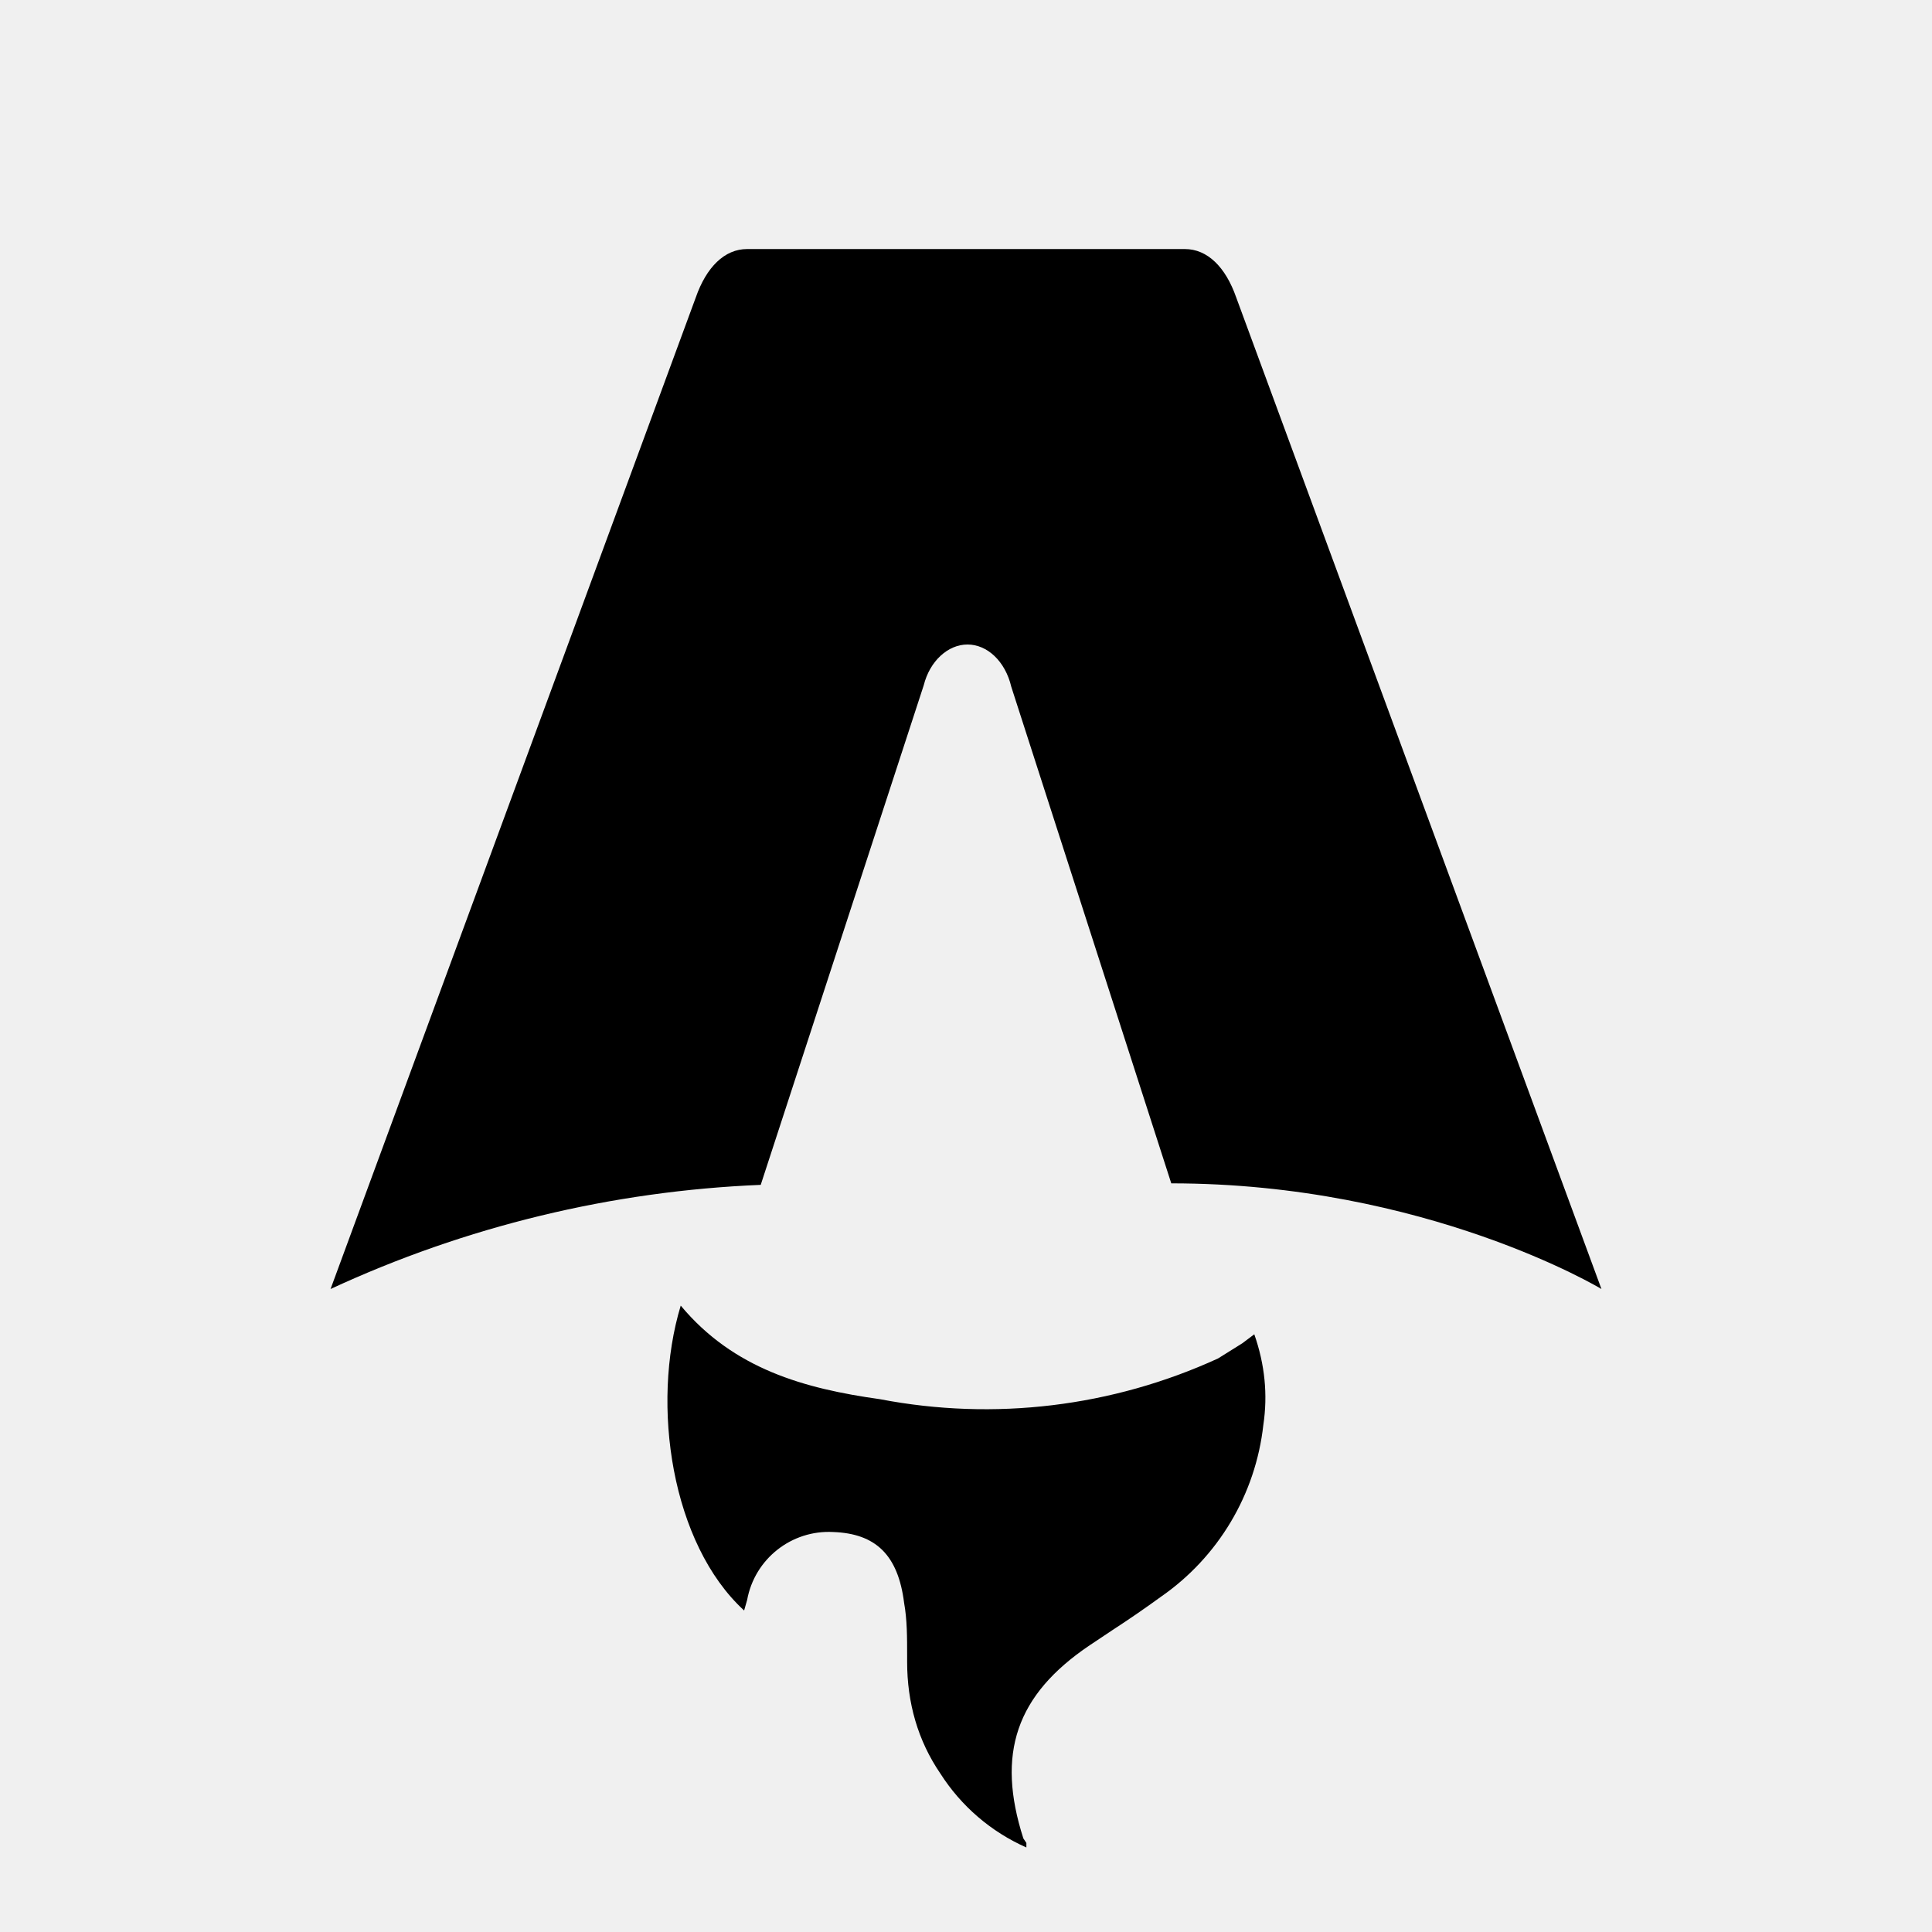
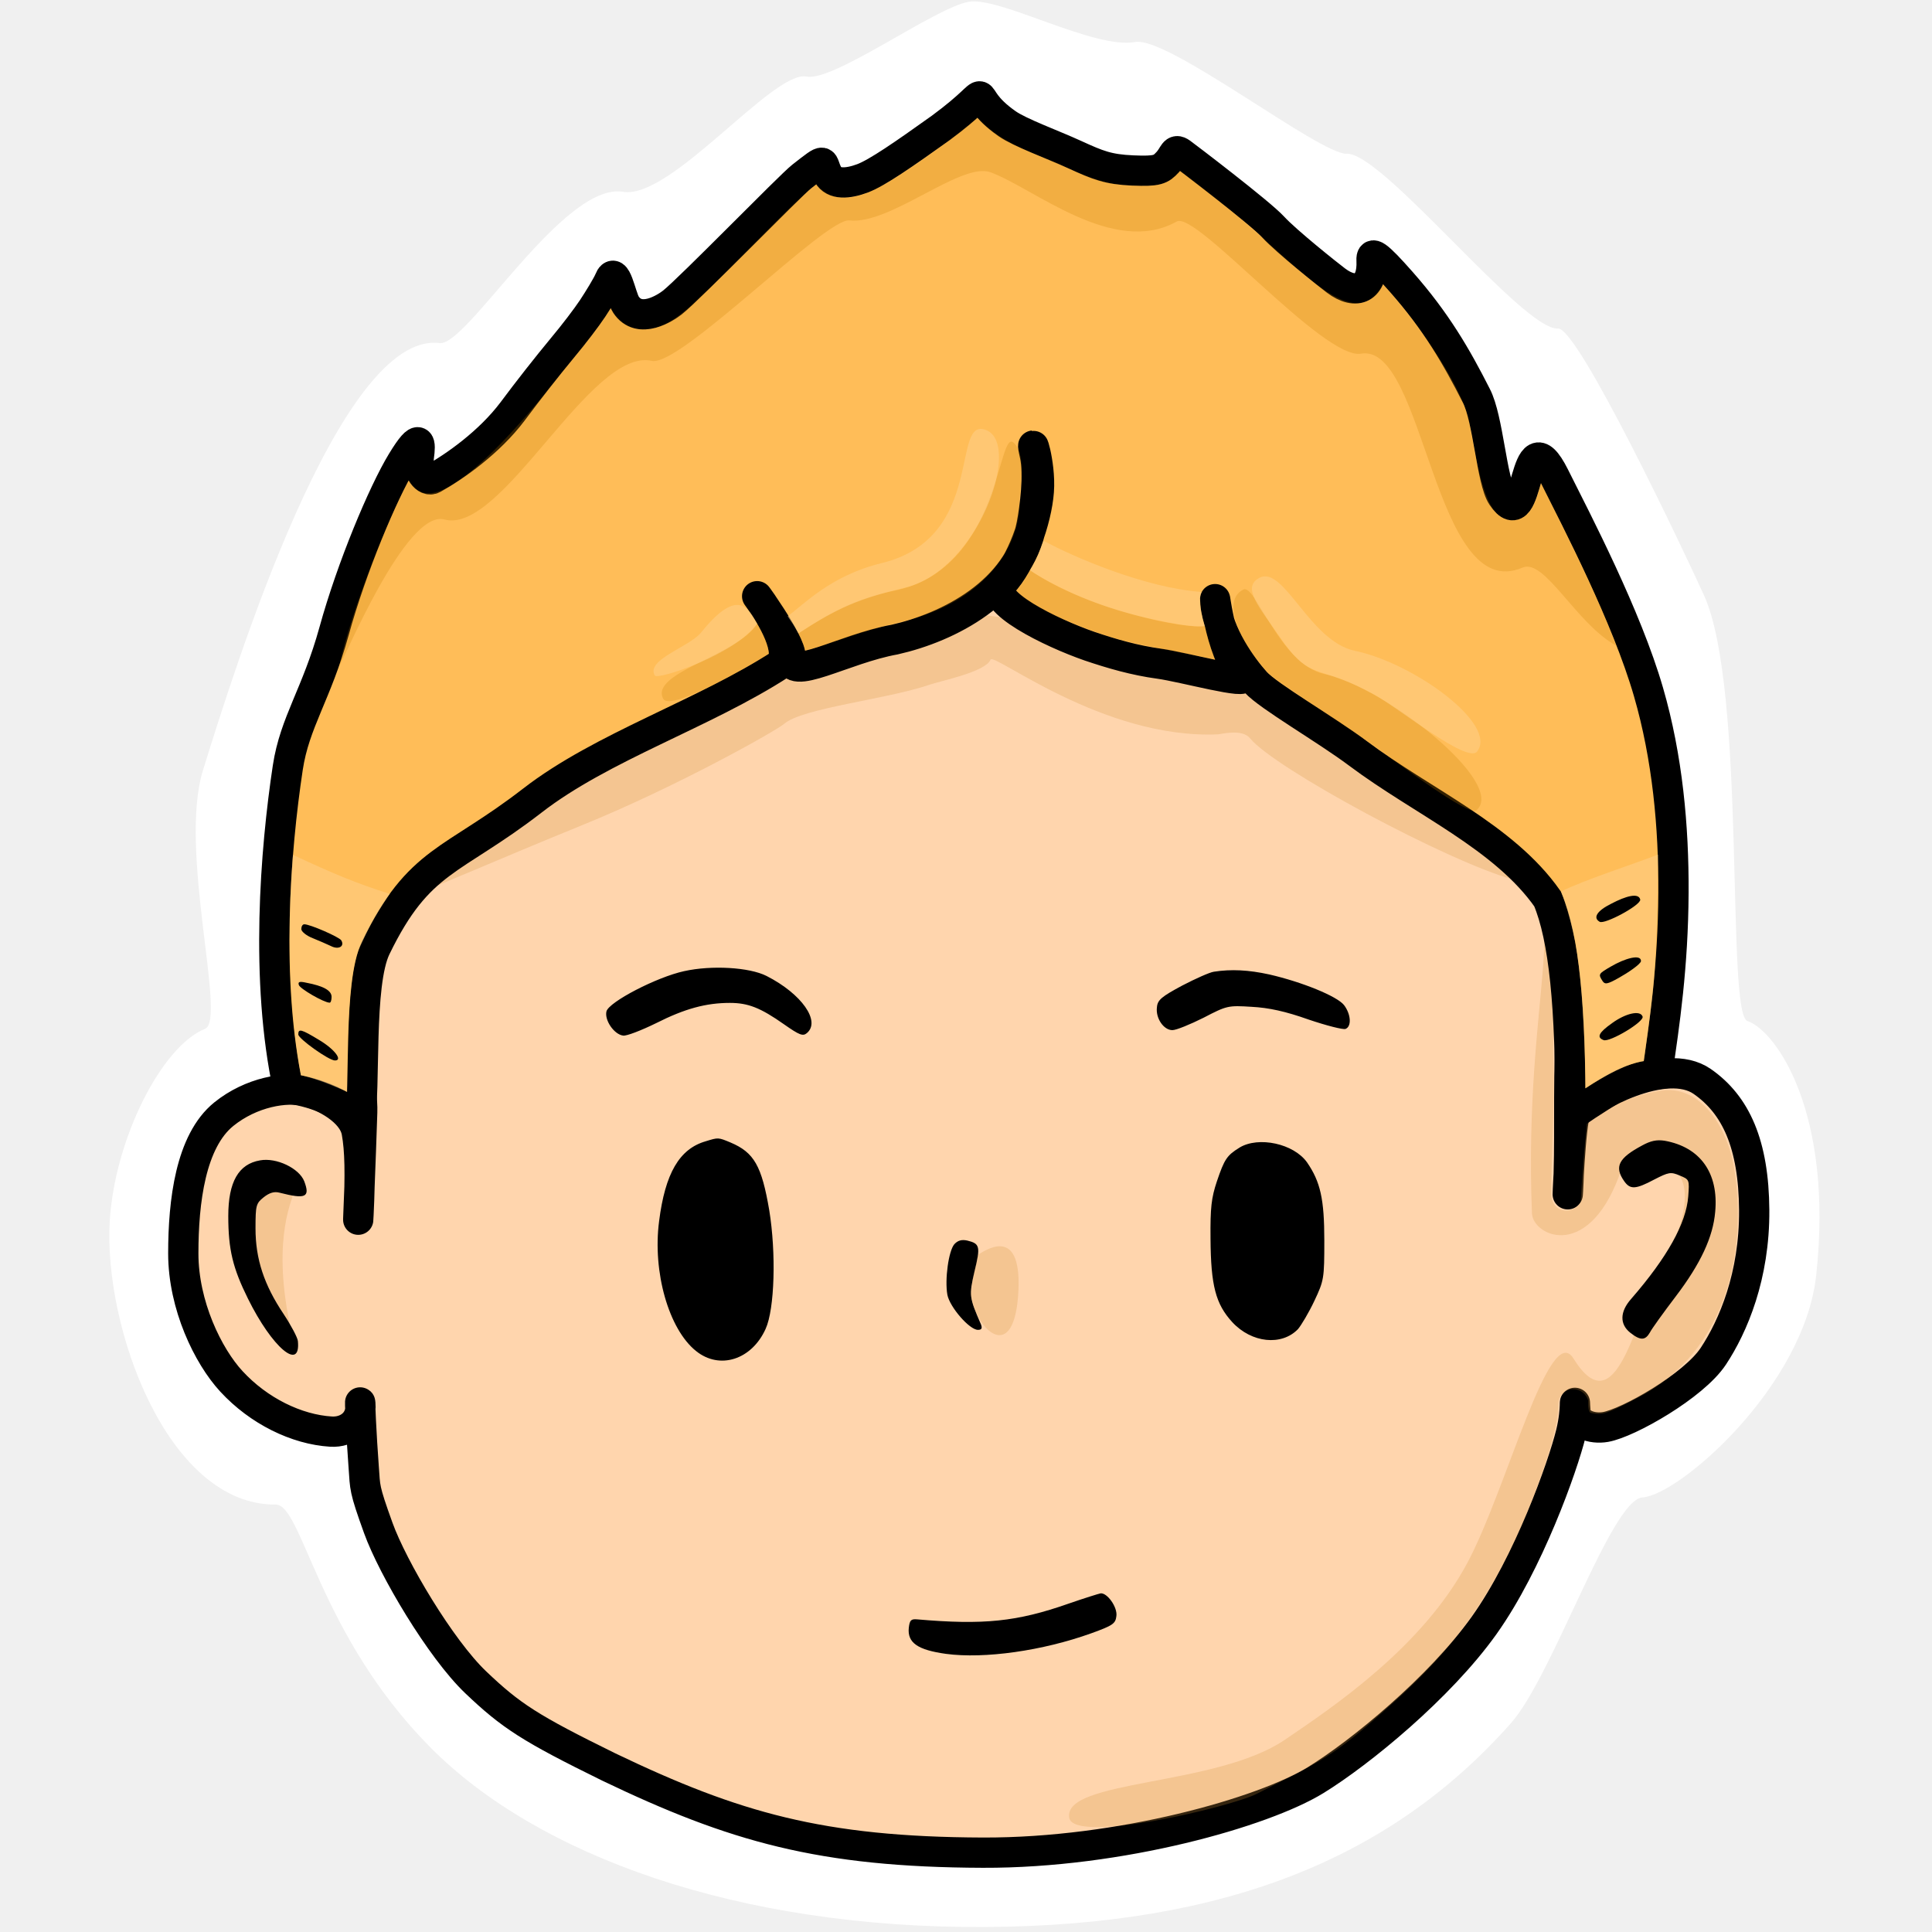
- <svg xmlns="http://www.w3.org/2000/svg" fill="none" viewBox="0 0 128 128">
-   <path d="M50.4 78.5a75.1 75.1 0 0 0-28.5 6.9l24.2-65.7c.7-2 1.9-3.2 3.4-3.2h29c1.5 0 2.7 1.2 3.4 3.2l24.2 65.7s-11.6-7-28.5-7L67 45.5c-.4-1.7-1.6-2.8-2.9-2.8-1.3 0-2.5 1.1-2.9 2.7L50.4 78.5Zm-1.1 28.2Zm-4.2-20.2c-2 6.6-.6 15.8 4.2 20.2a17.5 17.5 0 0 1 .2-.7 5.5 5.5 0 0 1 5.7-4.5c2.8.1 4.3 1.5 4.7 4.7.2 1.1.2 2.3.2 3.5v.4c0 2.7.7 5.2 2.2 7.4a13 13 0 0 0 5.7 4.9v-.3l-.2-.3c-1.8-5.6-.5-9.5 4.4-12.8l1.5-1a73 73 0 0 0 3.2-2.2 16 16 0 0 0 6.8-11.4c.3-2 .1-4-.6-6l-.8.6-1.6 1a37 37 0 0 1-22.4 2.7c-5-.7-9.7-2-13.2-6.2Z" />
-   <style>
-         path { fill: #000; }
-         @media (prefers-color-scheme: dark) {
-             path { fill: #FFF; }
-         }
-     </style>
+ <svg xmlns="http://www.w3.org/2000/svg" version="1.0" viewBox="0 0 1080 1080">
+   <path fill="#fff" d="M551.39 1077.2c132.8-.85 225.93-37.98 293.2-113.9 23.52-26.52 56.04-125.1 73.6-126.23 20.57-1.34 90.3-62.04 97.07-124.17 9.84-90.45-22.16-136.55-38.45-142.15-12.12-4.17-.36-185.22-24.25-237.93-11.88-26.2-70.55-149.9-81.58-149.15-19.43 1.32-98.1-98.7-118.18-97.73-14.74.7-99.8-65.8-118.22-62.46C611.52 27.67 558.8-2.05 541.53 1 522.48 4.36 466 45.83 450.88 42.8c-18.65-3.75-75.77 68.87-102.5 64.42-33.6-5.6-87.33 86.52-102.62 84.57-55.92-7.14-114.6 181.98-132.24 238.6-14.01 44.98 13.37 139.8 1.09 144.74-24.39 9.8-50.43 61.67-53.25 107.27-3.65 59.15 32.14 159.11 92.76 158.66 14.85-.12 23.56 72.06 86.2 135.48 59.88 60.62 171.82 101.56 311.07 100.67z" />
+   <path fill="#ffd5ad" stroke="#000" stroke-width="16.92" d="M783.57 353.27c74.09 64.98 100.62 77.1 94.43 222.58-1.56 36.54-.06 64.74-1.48 89.65-.76 13.35 1.47-40.37 4.23-43.13 8.62-8.64 50.04-32.25 70.8-17.83 18.84 13.09 28.8 35.1 29.06 71.9.25 36.8-11.78 64.97-22.87 81.72-10.93 16.52-47.47 37.3-60.26 39.53-7.68 1.34-16.22-1.8-16.76-8.26-.98-11.54.91-2.31-2.55 11.76-4.57 18.61-23.77 72.66-48.55 107.43-24.78 34.76-69.21 71.12-94.13 86.46-29 17.85-109 40.83-186 40.57-90.56-.3-139.15-14.31-209.12-47.86-44.07-21.65-54.73-28.59-74.44-47.37-19.7-18.78-46.35-63.78-54.47-86.28-8.12-22.5-7.26-22.23-8.15-34-1.25-16.36-2.38-40.97-1.87-35.43.91 9.8-6.92 16.15-16.42 15.57-19.26-1.19-40.36-11.5-55.66-28.08-13.12-14.21-26.9-42.6-26.9-71.53s4.03-62.8 22.67-77.86c15.18-12.26 34.78-15.72 46.35-12.68 9.4 2.46 25.74 10.74 27.92 22.67 1.83 10.04 2.08 23.53 1 46.13-.71 15.11 1.33-32.45 2.07-57.19.45-14.65-5.12-19.95-4.7-52.26.43-32.32 11.31-83.32 20.02-96.1 97.86-158.47 429.32-232.41 565.78-120.11z" />
+   <path fill="#d2943c" d="M597.71 1016.15c2.45 14.81 90.12-5.94 104.84-13.41 36.88-18.71 42.36-20.6 73.14-48.05 30.32-27.03 61.04-58.54 86.84-132.64 3.87-11.12 8.9-27.7 8.56-36.75-.18-5 4.03-8.58 7.68-8.7 7.15-.26 9 5.94 9.01 6.34.06 2.43-.13 6.52 1.66 6.88 6.32 1.26 8.1.95 25.9-8.33 58.19-30.3 60.13-97.53 53.5-131.46-3.92-20.02-18.46-44.58-41.69-40.18-24.73 4.68-32.93 13.64-40.1 18.33-.97 8.3-2.9 32.75-3.37 42.96-.1 2.54-4.25 5.83-8.64 5.57-5.91-.44-7.83-5.57-7.88-8.7-.22-16.33 2.14-52.97 1.15-76.76-1.27-30.35 15.97-100.38 6.46-108.64-7.5-6.5-119.66-103.03-163.61-116.22-25.44-7.63-276.65-33.06-206.52-34.81 71.84-1.8-181.14 84.96-188.74 91.1-14.58 11.78-92.54 52.68-108.22 75.7-15.2 22.31 22.97 1.44 117.74-37.1 53.22-21.63 108.65-52.91 112.9-56.63 10.13-8.88 57.36-13.7 80.93-21.78 7.03-2.4 31.6-7.24 34.47-14.12 1.75-4.2 62.78 44.52 126.96 41.75 2.07-.09 13.7-3.26 18.12 2.22 13.5 16.72 110.75 69.08 147.44 79.06 34.48 9.4 5.31 63.58 10.13 186.48.5 12.9 32.9 27.88 50.45-25.87 1.1-3.37 62.08-18.09 20.58 59.43-13.19 24.63-23.8 86.31-47.84 47.57-13.42-21.63-37.25 73.1-59.36 114.39-25.13 46.9-74.36 80.03-102 98.8-38.63 26.22-124.04 22.1-120.49 43.57zM144.7 671.9c1.92-1.95 5.24-5.5 9.73-5.44 1.36-.05 7.16 1.74 9 1.85 1.47.19-11.88 21.4-1.5 71.62-6.66-10.58-7.36-11.46-9.42-15.44-1.14-2.18-9.8-15.5-9.64-38.25.03-4 .04-12.54 1.83-14.35z" opacity=".25" />
+   <path d="M597.34 896.44c-28.93 10.15-47.53 12-84.58 8.8-3.56-.34-4.23.5-4.74 4.73-.85 8.3 4.9 12.35 20.8 14.55 21.5 2.88 53.97-1.7 81.21-11.5 12.18-4.4 13.54-5.42 14.04-9.65.68-4.9-5.07-13.02-8.8-12.68-1 .17-9.13 2.7-17.93 5.75zM533.48 695.52c-3.21 3.73-5.41 19.63-3.9 28.26 1.36 6.93 12.36 19.62 17.1 19.62 2.03 0 2.53-.85 1.69-3.05-6.6-15.22-6.77-16.07-3.56-29.77 3.39-13.87 2.88-15.4-4.06-17.09-3.04-.67-5.24-.17-7.27 2.03zM394.5 637.98c-14.73 4.23-22.68 17.94-26.06 44.67-3.72 28.42 5.41 60.4 20.64 72.57 13.2 10.66 31.13 4.9 38.9-12.35 5.08-11.16 5.93-42.46 2.04-66.31-4.23-24.87-8.46-32.32-21.66-37.9-6.93-2.87-6.76-2.87-13.87-.68zM692.93 641.5c-7.1 4.39-8.46 6.42-12.7 18.94-3.04 9.13-3.71 14.55-3.54 31.97.17 26.23 2.87 36.55 12.18 46.7 10.82 11.67 27.57 13.36 36.7 3.89 1.87-2.2 6.1-9.3 9.14-15.74 5.42-11.5 5.59-12.52 5.59-33.83 0-23.18-2.2-32.82-9.65-43.65-7.44-10.49-27.06-14.72-37.72-8.29zM382.5 542.86c-15.57 3.39-42.13 17.26-43.49 22.5-1.18 4.9 4.23 12.86 9.3 13.54 1.87.34 10.16-2.88 18.45-6.94 16.07-8.12 27.91-11.33 41.28-11.33 10.15 0 17.08 2.7 30.28 12 8.46 5.93 10.49 6.77 12.69 4.91 7.95-6.6-2.88-21.99-22.5-31.97-9.65-4.9-30.8-6.09-46.02-2.7zM678.55 543.2c-2.37.34-10.32 3.9-17.77 7.78-11.33 6.1-13.7 7.95-14.04 12.01-.84 6.1 3.72 12.86 8.63 12.86 2.2 0 9.98-3.21 17.43-6.93 13.02-6.77 13.7-6.94 26.9-6.1 9.64.51 18.94 2.54 31.8 7.11 9.98 3.38 19.28 5.75 20.64 5.25 3.55-1.36 3.04-8.3-.85-13.37-3.89-4.9-23.34-12.86-41.78-17.09-11.5-2.53-21.32-3.04-30.96-1.52zM917.86 640.39c-13.03 6.94-15.57 11.84-9.99 19.8 3.39 4.9 6.43 4.73 16.92-.85 7.95-4.06 9.14-4.4 14.21-2.2 5.42 2.2 5.42 2.37 4.74 11.67-1.18 15.06-11.67 34-31.97 57.35-6.26 7.1-6.43 14.04-.51 18.78 5.75 4.57 8.46 4.4 11 0 1.01-2.03 7.6-11.17 14.54-20.3 13.88-18.27 20.81-33.16 22-47.2 2.03-21.66-8.3-36.2-28.26-39.76-4.4-.67-7.78 0-12.68 2.7zM145.38 648.65c-12.01 2.03-17.77 12.01-17.77 31.13 0 18.77 2.54 29.1 11 46.18 13.53 27.4 29.6 40.94 27.91 23.69-.16-1.87-3.72-8.63-7.95-15.06-11-16.41-15.73-30.8-15.73-47.88 0-13.02.34-14.04 4.57-17.42 3.21-2.54 5.92-3.39 8.96-2.54 14.55 3.72 17.1 2.54 13.7-6.43-2.87-7.27-15.56-13.36-24.7-11.67z" />
+   <path fill="#ffbd58" stroke="#000" stroke-width="16.92" d="M562.92 69.12c7.29 5.11 25.06 11.46 38 17.38 12.95 5.92 18.53 8.2 32.32 8.8 13.79.6 15.65-.5 19.45-4.57 3.8-4.06 3.58-8.13 7.62-5.24 2.06 1.47 44.07 33.4 51.42 41.44 7.36 8.04 31.12 26.93 35.08 29.9 11.45 8.64 20.67 4.34 19.9-11.29-.26-5.35 2.78-3.64 16.59 12.02 19.57 22.18 30.87 41.75 41.95 63.6 6.76 12.97 8.57 47.65 14.45 56.33 15.8 23.67 11.12-47.4 29.2-11.33 12.79 25.53 40.4 78.49 52.61 120.63 10.64 36.7 14.17 75.38 13.97 112.27-.22 40.98-4.94 73.03-9.17 101.46-14.1 1.74-20.89 4.86-48.51 23.63.31-61.56-3.52-99.82-12.68-121.62-24.37-34.8-69.82-54.27-105.9-81.3-18.16-13.6-50.11-31.93-57.32-39.92-7.77-8.62-21.04-27.2-22.46-43.98-1.06-12.48 2.02 26.89 15.05 40.7 5.06 5.35-33.42-5.25-46.29-6.99-13.96-1.88-26.78-5.64-39.08-9.8-21.77-7.55-58.16-25.36-48.97-34.98 10.9-11.42 19.37-35.57 20.55-51.65 1.19-16.07-5.48-34.77-2.25-20.38 2.5 11.12.07 29.5-1.74 38.98-7.2 37.64-46.6 57.53-76.54 64.3-28.88 5.2-59.49 24.26-58.27 9.75.7-8.24-23.52-40.58-17.8-32.81 4.3 5.83 18.75 27.44 12.66 36.6-43.24 28.09-100.12 46.24-139.16 76.47-44.92 34.77-63.36 32.4-87.54 82.27-9.91 20.45-5.5 78.82-9.1 97.51-6.04-10.44-30.1-18.29-39.81-18.58-13.14-60.41-7.21-133.7-.28-179.56 3.86-25.57 16.07-40.85 25.89-76.38 9.8-35.52 27.29-77.23 37.92-94.73 10.7-17.61 10.46-10.09 9.48-2.9-1.1 8.2 4.16 14.53 7.94 12.42 12.32-6.89 31.43-20.36 44.33-37.44a937.65 937.65 0 0 1 28.42-36.2c5.75-6.85 13.11-16.5 16.41-21.49 3.3-4.99 8.28-13.13 9.34-15.8 3.6-9.08 6.45 9.3 9.27 13.6 7.53 11.48 22.26 1.81 26.05-1.18 9.74-7.7 65.71-65.28 72.24-70.38 14.82-11.57 10.58-8.6 14.72-1 3.1 5.7 11.16 5.06 19.28 2.02 8.13-3.05 23.1-13.45 43.82-28.25 34.67-25.57 11.02-20.5 36.94-2.33z" />
+   <path fill="#ffd28e" d="M163.75 477.9c-3.41 41.78-2.08 88.22 4.44 123.11 10.18 2.48 18.03 5.93 25.88 9.34-.01-19.31.1-64.19 6.48-79.62 5.96-12.8 7.83-16.76 17.3-31.07-18.4-5.74-31.25-11.16-54.1-21.77zM872.6 498.34c14.49-7.02 41.42-15.55 54.24-20.63-.83 73.8-2.79 76.25-7.93 115.5-7.97.61-22.2 8.28-32.62 15.1-.06-10.43-.55-51.02-5.44-80.4-2.03-10.08-5-21.47-8.25-29.57z" opacity=".5" />
+   <path fill="#cc8100" d="M708.86 376.08c-16.38-17.86-26.16-40.37-13.81-46.52 6.93-3.46 20.2 42.02 45.64 47.3 32.72 6.78 102.05 60.92 84.65 76.12-4.2 3.66-44.33-26.68-57.86-36.49-13.01-9.43-54.5-35.92-58.62-40.4zM585.23 341.77c-6.12-3.45-11.35-5.83-17.1-11.61 4.2-5.22 3.36-3.8 7.68-11.41 32.19 22.24 89.11 33.6 97.7 31.06 1.85 7.43 1.52 7.28 5.72 18.98-7.23-2.06-45.32-8.34-60.13-13.23-11.52-3.82-27.57-10.23-33.87-13.79zM569.93 279.52c.77 26-19.72 57.08-65.2 67.83-26.56 6.28-37.6 11.85-54.62 16.3-1.2-4.35-1.46-4.81-3.85-9.55 11.32-7.24 27.88-18.77 53.63-23.9 59.58-11.9 57.7-91.35 66.8-82.7 7.78 7.39 2.96 28.09 3.24 32.02zM370.75 390.62c-7.8-14.64 41.92-24.35 52.51-41.98 3.16 5.48 6.18 11.42 6.48 16.85-4.68 2.87-54.74 33.09-58.99 25.13z" opacity=".25" />
+   <path fill="#cc8100" d="M546.38 65.88c11.46 11.93 23.52 17.01 44.9 25.45 20.79 10.27 32.54 12.63 44.15 12.4 19.33 1.23 19.98-5.17 24.26-8.12 26.02 19.7 33.9 26.59 46.61 37.83 18.2 16.07 39.14 37.48 54.2 36.03 5.67-.36 10.26-6.16 12.64-10.55 20.96 23.43 46.72 60.2 48.73 80.46 5.18 27.68 9.57 52.3 23.8 51.47 10.5-.62 13.03-10.68 15.73-20.7 8.88 18.16 31.94 63.07 42.02 90.75-22.38-12.25-39.92-48.96-52.32-43.61-49.74 21.44-54.57-125.81-90.24-119.58-20.88 3.65-92.26-79.95-103.03-73.9-35.55 19.98-80.64-19.21-104.3-27.55-16.4-5.78-56 29.59-78.71 26.95-13.26-1.54-94.66 82.05-110.43 78.52-34.32-7.7-83.54 97.5-115.94 88.67-21.62-5.9-56.62 79.67-58.78 81.79 6.62-31.06 27.52-82.72 38.85-103.57 6.56 11.14 16.59 8.01 28.84-.64 19.45-13.73 42.76-42.2 53.45-55.6 16.07-20.17 21.37-25.06 30.59-40.07 4.41 8.1 12.28 13.7 23.36 11.4 12-2.5 23.43-14.55 33.4-23.98 14.91-13.95 44.74-46.42 58.07-56.59 14.34 16.55 35.73 2.34 55.42-11a430.6 430.6 0 0 0 34.73-26.26z" class="UnoptimicedTransforms" opacity=".25" />
+   <path fill="#d2943c" d="M542.75 723.78c2.86 20.17 24.67 39.8 26.56-2.6 1.69-37.64-20.15-21.07-22.65-19.73-1 6.95-3.37 11.92-3.9 22.33z" opacity=".25" />
+   <path fill="#ffd28e" d="M715.27 355.86c-11.37-16.55-21.33-27.51-11.26-32.84 13.7-7.26 27.98 35.52 53.42 40.8 32.72 6.78 80.1 41.05 68.28 56.28-5.42 6.98-43.66-24.23-57.35-31.73-33.3-18.25-35.23-6.51-53.09-32.5zM575.8 318.84c2.94-5.31 4.14-7.06 7.5-16.6 16.6 9.09 57.01 26.47 88.5 28.69-2.3 4.4-.14 12.76 1.69 19.08-7.36 1.07-32.75-3.68-53.37-10.42-21.47-7.02-37.56-16.26-44.33-20.75zM506.06 328.45c-26.44 6.4-37.45 11.21-59.78 25.6-2.66-4.88-2.9-4.97-6-9.54 8.35-5.9 23.71-22.73 52.5-29.7 59.04-14.3 38.14-83.35 58.86-74.22 19.34 8.53-4.69 77.98-45.58 87.86zM366.06 377.64c-5.22-8.88 19.33-15.92 25.93-24.13 21-26.11 26.67-12.62 31.26-4.9-12.52 17.48-55.67 31.61-57.19 29.03z" opacity=".5" />
+   <path d="M168.44 519.39c0 1.35 2.88 3.72 6.43 5.07 3.38 1.35 7.95 3.38 10.15 4.4 4.23 2.2 7.78.17 5.75-3.21-1.18-1.87-17.42-8.97-20.64-8.97-1.01 0-1.69 1.18-1.69 2.7zM167.09 550.68c.67 2.03 13.7 9.65 17.08 9.82.68.16 1.19-1.36 1.19-3.22 0-3.55-4.4-6.09-14.21-7.95-3.73-.85-4.74-.5-4.06 1.35zM166.75 578.26c0 2.37 17.08 14.55 20.47 14.55 4.57 0-.17-6.26-8.63-11.34-10.32-6.26-11.84-6.6-11.84-3.21zM900.48 505.29c-7.78 3.89-10.15 7.78-6.26 9.98 2.7 1.7 23.19-9.35 22.68-12.4-.85-3.89-7.8-2.15-16.42 2.42zM900.48 540.3c-6.94 4.07-7.1 4.24-4.74 7.96 1.36 2.2 2.71 2.03 9.3-1.7 4.58-2.53 12.28-7.65 12.28-9.35 0-4.06-9.06-1.47-16.84 3.1zM901.16 571.94c-7.45 5.25-8.8 7.95-4.74 9.48 3.38 1.35 22.97-10.32 21.79-13.2-1.36-3.72-9.6-1.7-17.05 3.72z" />
</svg>
